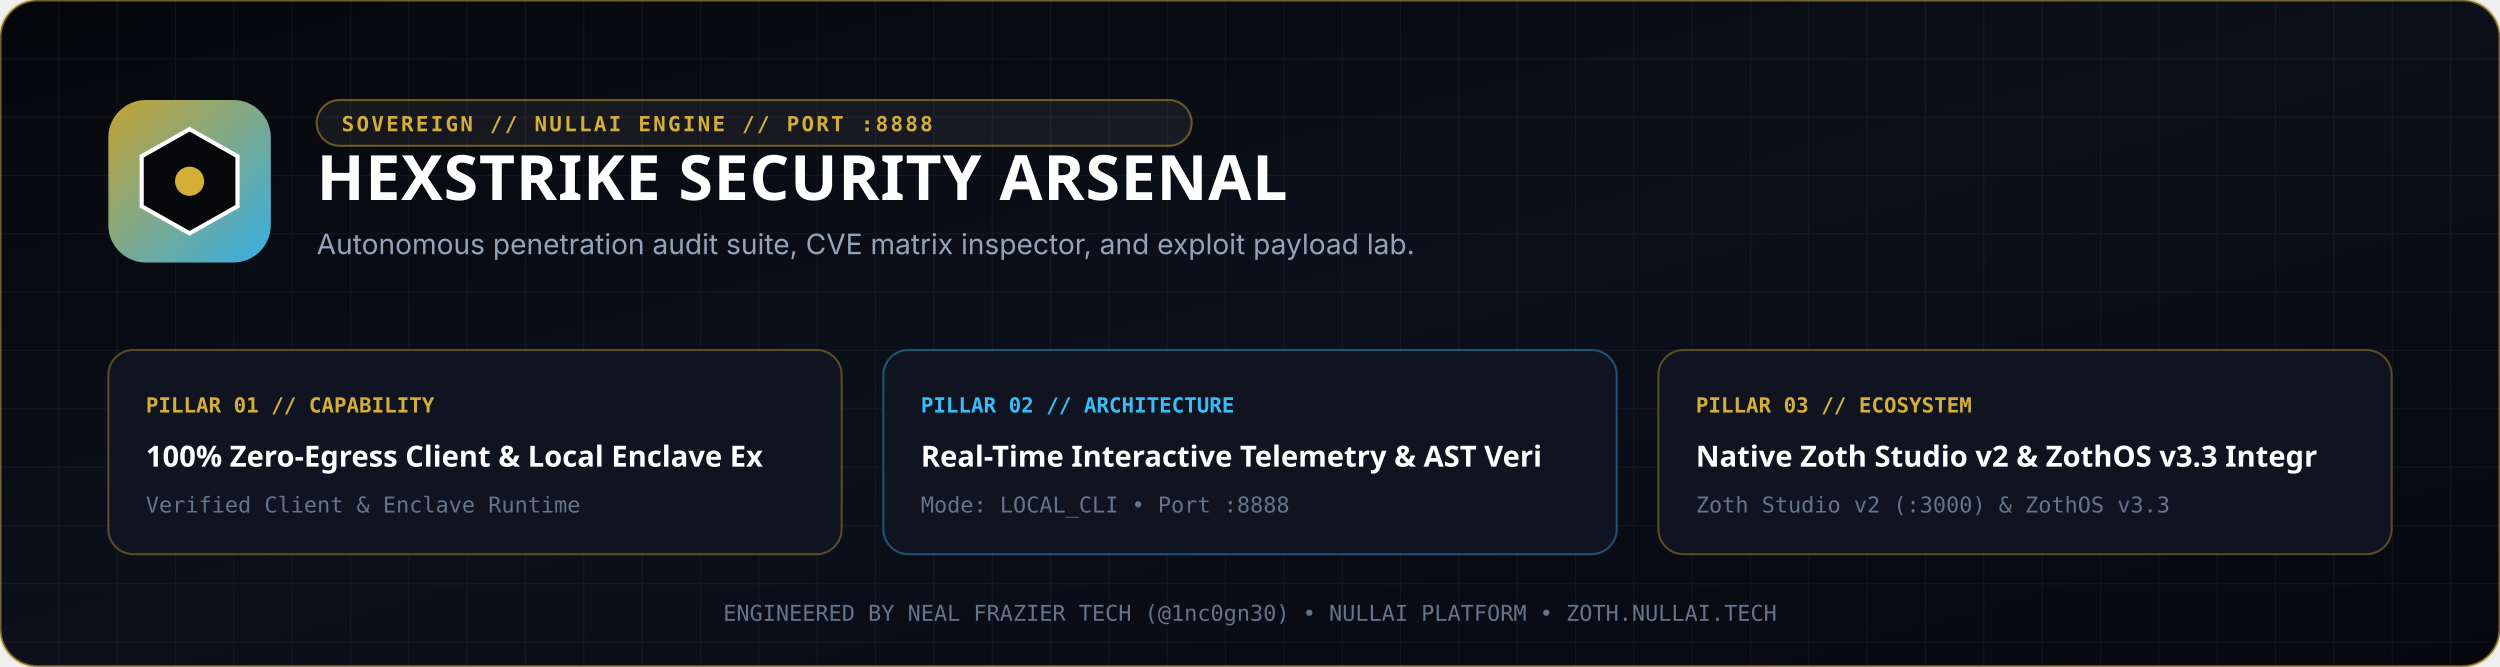
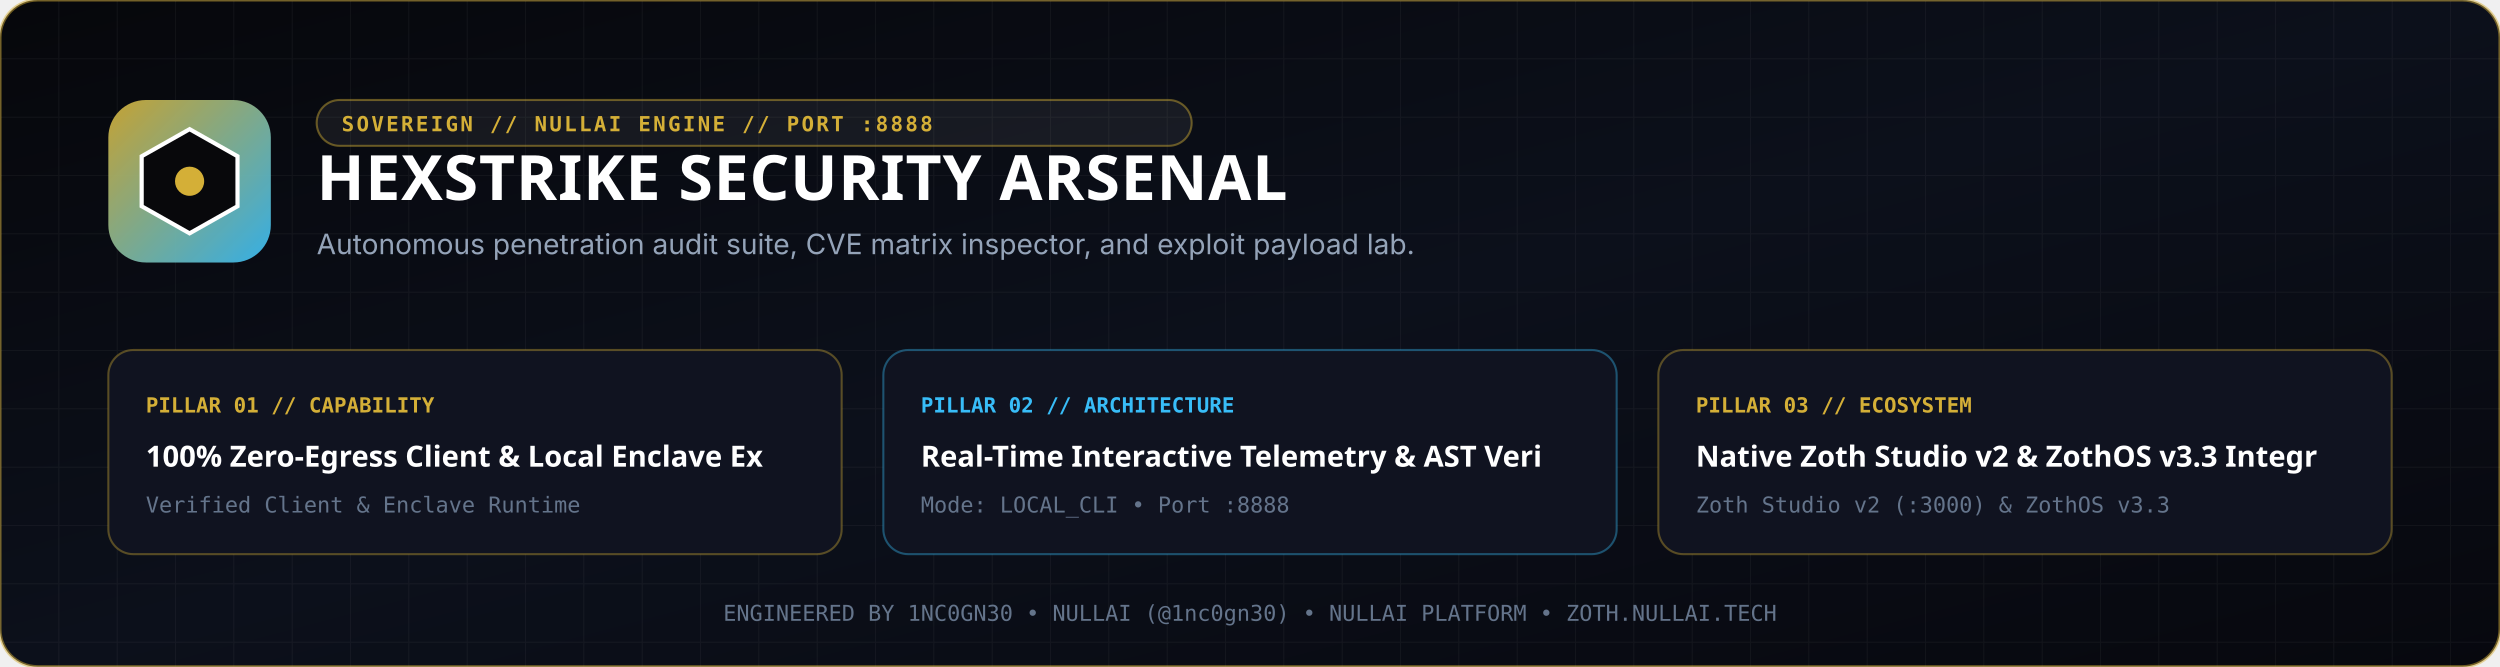
<svg xmlns="http://www.w3.org/2000/svg" viewBox="0 0 1200 320" width="100%" height="100%">
  <defs>
    <linearGradient id="bg" x1="0%" y1="0%" x2="100%" y2="100%">
      <stop offset="0%" stop-color="#06070B" />
      <stop offset="50%" stop-color="#0C101B" />
      <stop offset="100%" stop-color="#07080E" />
    </linearGradient>
    <linearGradient id="accent" x1="0%" y1="0%" x2="100%" y2="100%">
      <stop offset="0%" stop-color="#D4AF37" />
      <stop offset="100%" stop-color="#38BDF8" />
    </linearGradient>
    <pattern id="grid" width="28" height="28" patternUnits="userSpaceOnUse">
      <path d="M 28 0 L 0 0 0 28" fill="none" stroke="rgba(255,255,255,0.04)" stroke-width="1" />
    </pattern>
  </defs>
  <rect width="1200" height="320" rx="18" fill="url(#bg)" stroke="#D4AF37" stroke-opacity="0.5" stroke-width="1.5" />
  <rect width="1200" height="320" rx="18" fill="url(#grid)" />
  <g transform="translate(52, 48)">
    <rect width="78" height="78" rx="18" fill="url(#accent)" opacity="0.92" />
    <polygon points="39,14 62,27 62,51 39,64 16,51 16,27" fill="#08080B" stroke="#FFFFFF" stroke-width="2" />
    <circle cx="39" cy="39" r="7" fill="#D4AF37" />
  </g>
  <g transform="translate(152, 62)">
    <rect x="0" y="-14" width="420" height="22" rx="11" fill="rgba(255,255,255,0.06)" stroke="#D4AF37" stroke-opacity="0.45" />
    <text x="12" y="1" fill="#D4AF37" font-family="JetBrains Mono, monospace" font-size="10" font-weight="700" letter-spacing="1.1">SOVEREIGN // NULLAI ENGINE // PORT :8888</text>
    <text x="0" y="34" fill="#FFFFFF" font-family="Syne, Space Grotesk, sans-serif" font-size="30" font-weight="800" letter-spacing="0.4">HEXSTRIKE SECURITY ARSENAL</text>
    <text x="0" y="60" fill="#94A3B8" font-family="Inter, sans-serif" font-size="13.5">Autonomous penetration audit suite, CVE matrix inspector, and exploit payload lab.</text>
  </g>
  <g transform="translate(52, 168)">
    <rect x="0" y="0" width="352" height="98" rx="12" fill="#101320" stroke="#D4AF37" stroke-opacity="0.38" />
    <text x="18" y="30" fill="#D4AF37" font-family="JetBrains Mono, monospace" font-size="10" font-weight="700">PILLAR 01 // CAPABILITY</text>
    <text x="18" y="56" fill="#FFFFFF" font-family="Space Grotesk, sans-serif" font-size="14" font-weight="700">100% Zero-Egress Client &amp; Local Enclave Ex</text>
    <text x="18" y="78" fill="#64748B" font-family="JetBrains Mono, monospace" font-size="10.5">Verified Client &amp; Enclave Runtime</text>
    <rect x="372" y="0" width="352" height="98" rx="12" fill="#101320" stroke="#38BDF8" stroke-opacity="0.38" />
    <text x="390" y="30" fill="#38BDF8" font-family="JetBrains Mono, monospace" font-size="10" font-weight="700">PILLAR 02 // ARCHITECTURE</text>
    <text x="390" y="56" fill="#FFFFFF" font-family="Space Grotesk, sans-serif" font-size="14" font-weight="700">Real-Time Interactive Telemetry &amp; AST Veri</text>
    <text x="390" y="78" fill="#64748B" font-family="JetBrains Mono, monospace" font-size="10.5">Mode: LOCAL_CLI • Port :8888</text>
    <rect x="744" y="0" width="352" height="98" rx="12" fill="#101320" stroke="#D4AF37" stroke-opacity="0.38" />
    <text x="762" y="30" fill="#D4AF37" font-family="JetBrains Mono, monospace" font-size="10" font-weight="700">PILLAR 03 // ECOSYSTEM</text>
    <text x="762" y="56" fill="#FFFFFF" font-family="Space Grotesk, sans-serif" font-size="14" font-weight="700">Native Zoth Studio v2 &amp; ZothOS v3.3 Integr</text>
    <text x="762" y="78" fill="#64748B" font-family="JetBrains Mono, monospace" font-size="10.5">Zoth Studio v2 (:3000) &amp; ZothOS v3.3</text>
  </g>
  <text x="600" y="298" text-anchor="middle" fill="#64748B" font-family="JetBrains Mono, monospace" font-size="10.5">
-     ENGINEERED BY NEAL FRAZIER TECH (@1nc0gn30)  •  NULLAI PLATFORM  •  ZOTH.NULLAI.TECH
+     ENGINEERED BY 1NC0GN30 • NULLAI (@1nc0gn30)  •  NULLAI PLATFORM  •  ZOTH.NULLAI.TECH
  </text>
</svg>
